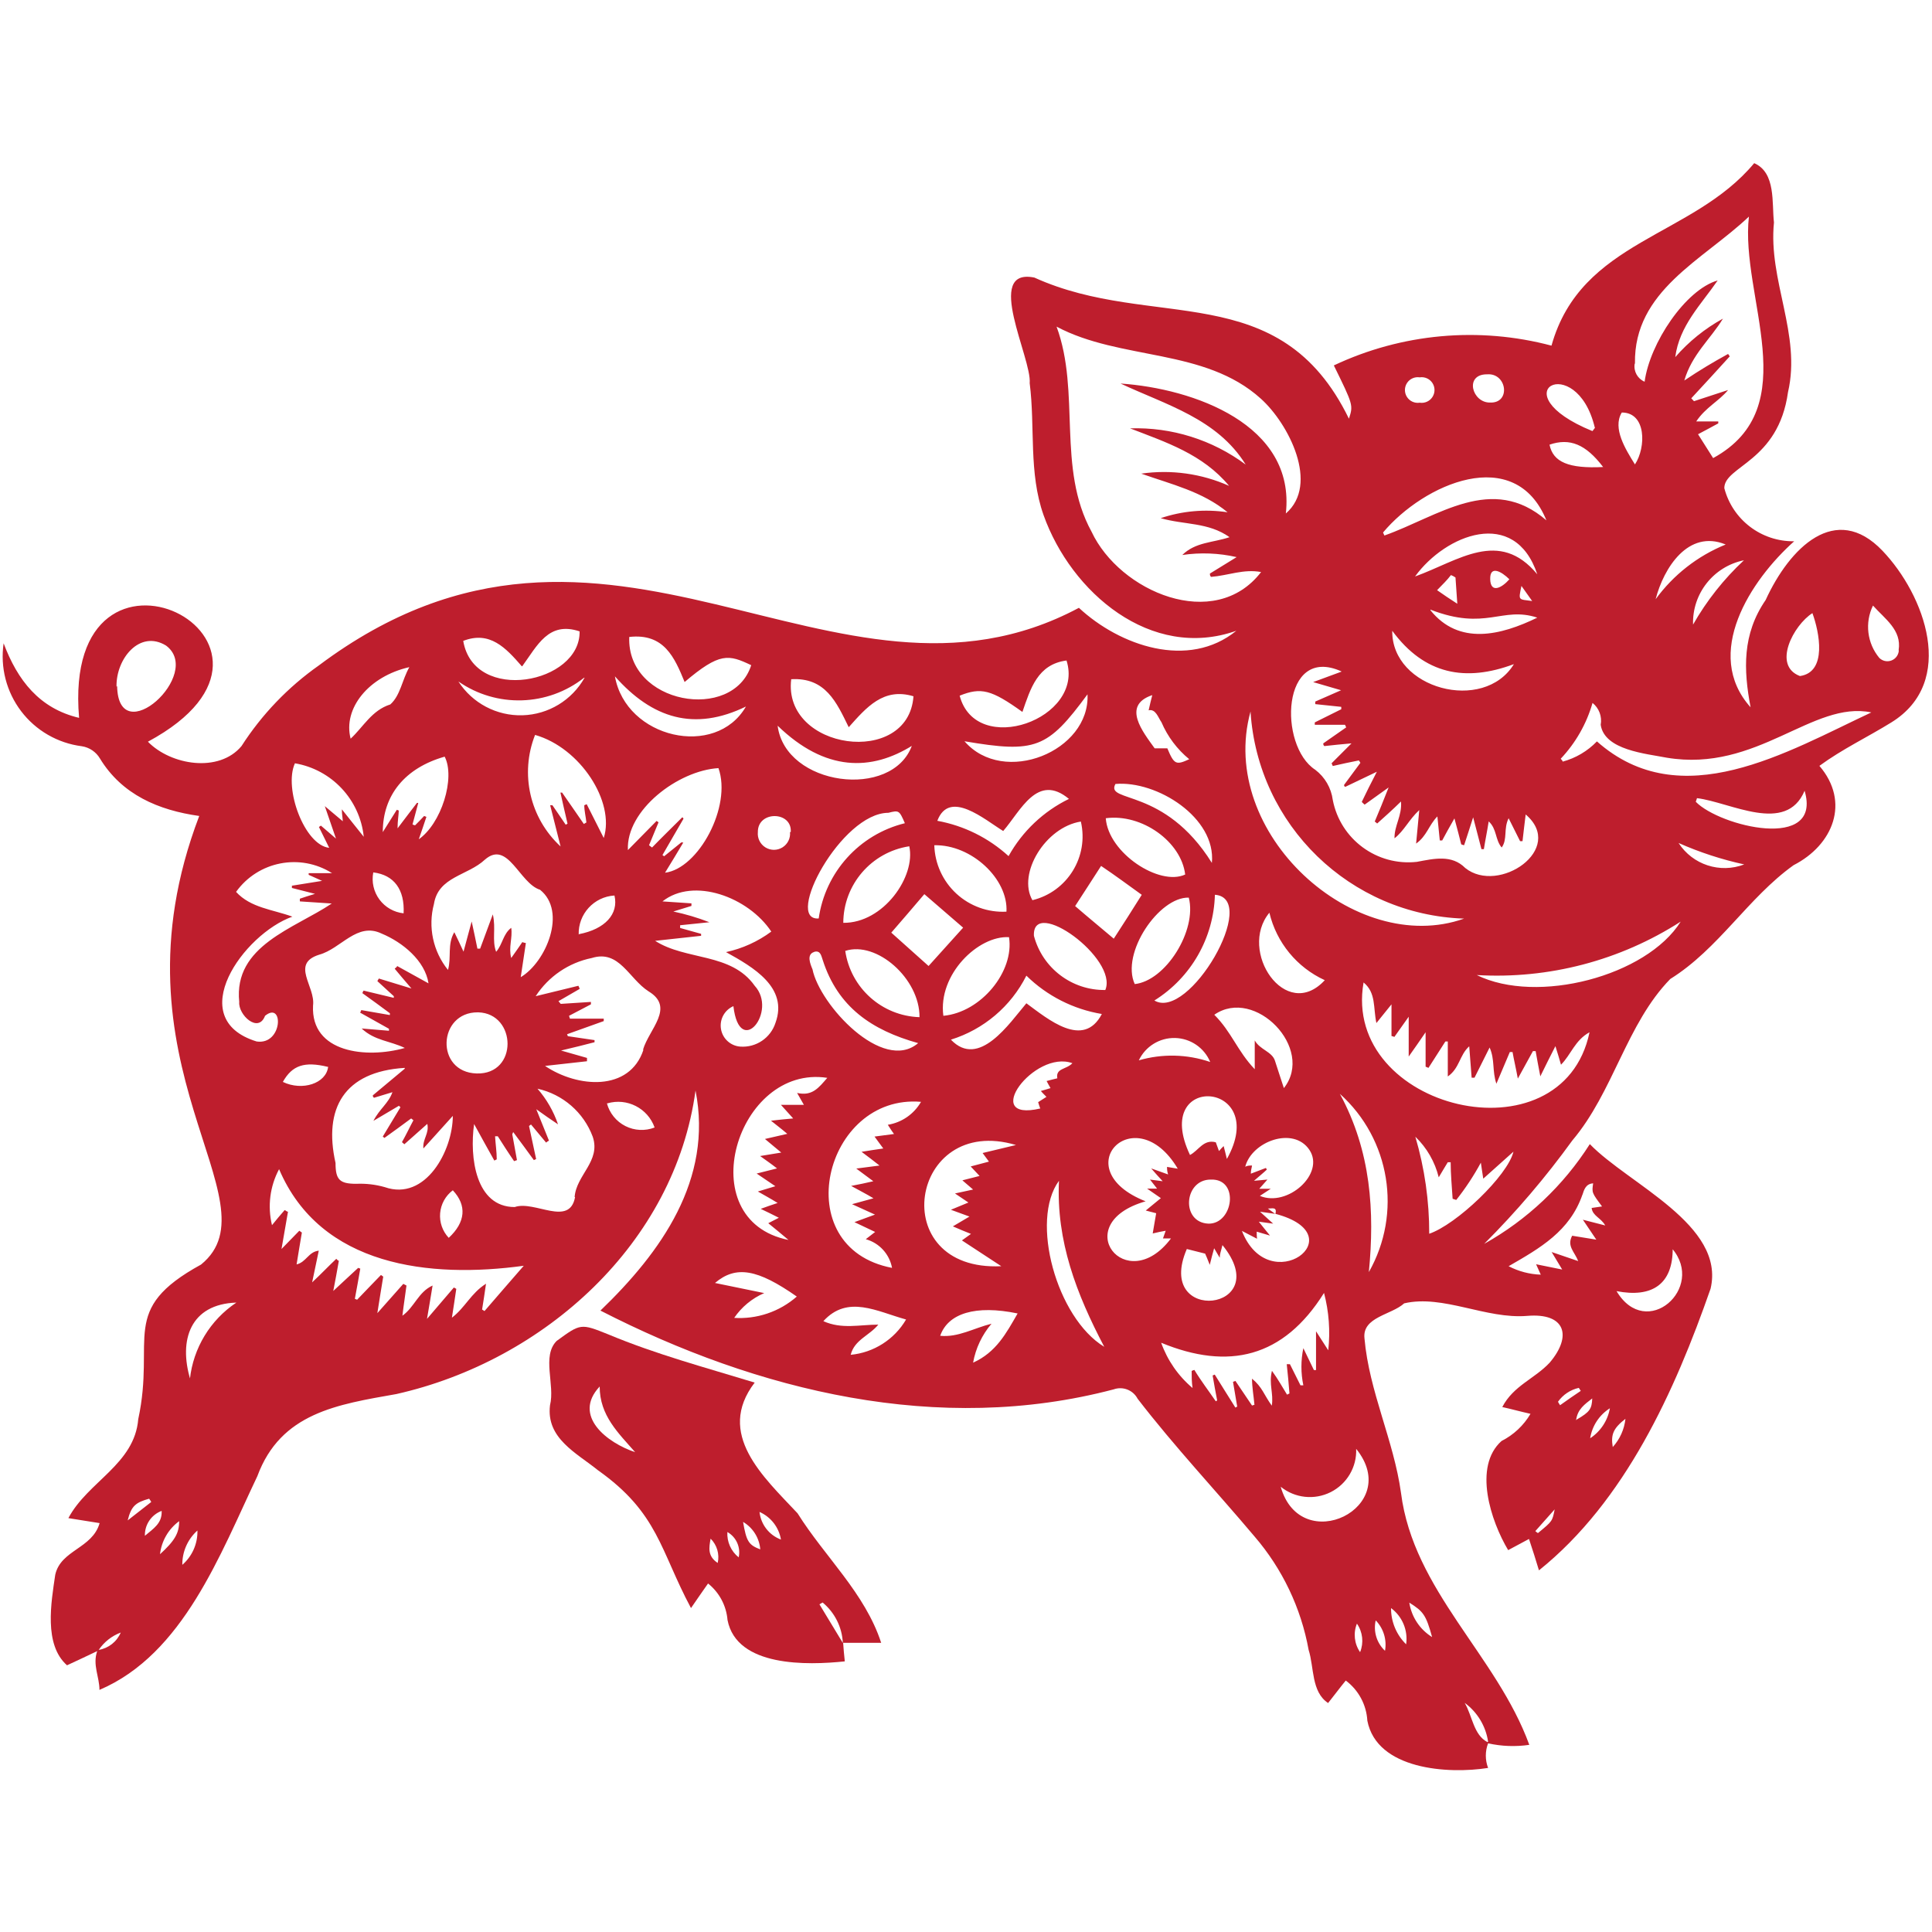
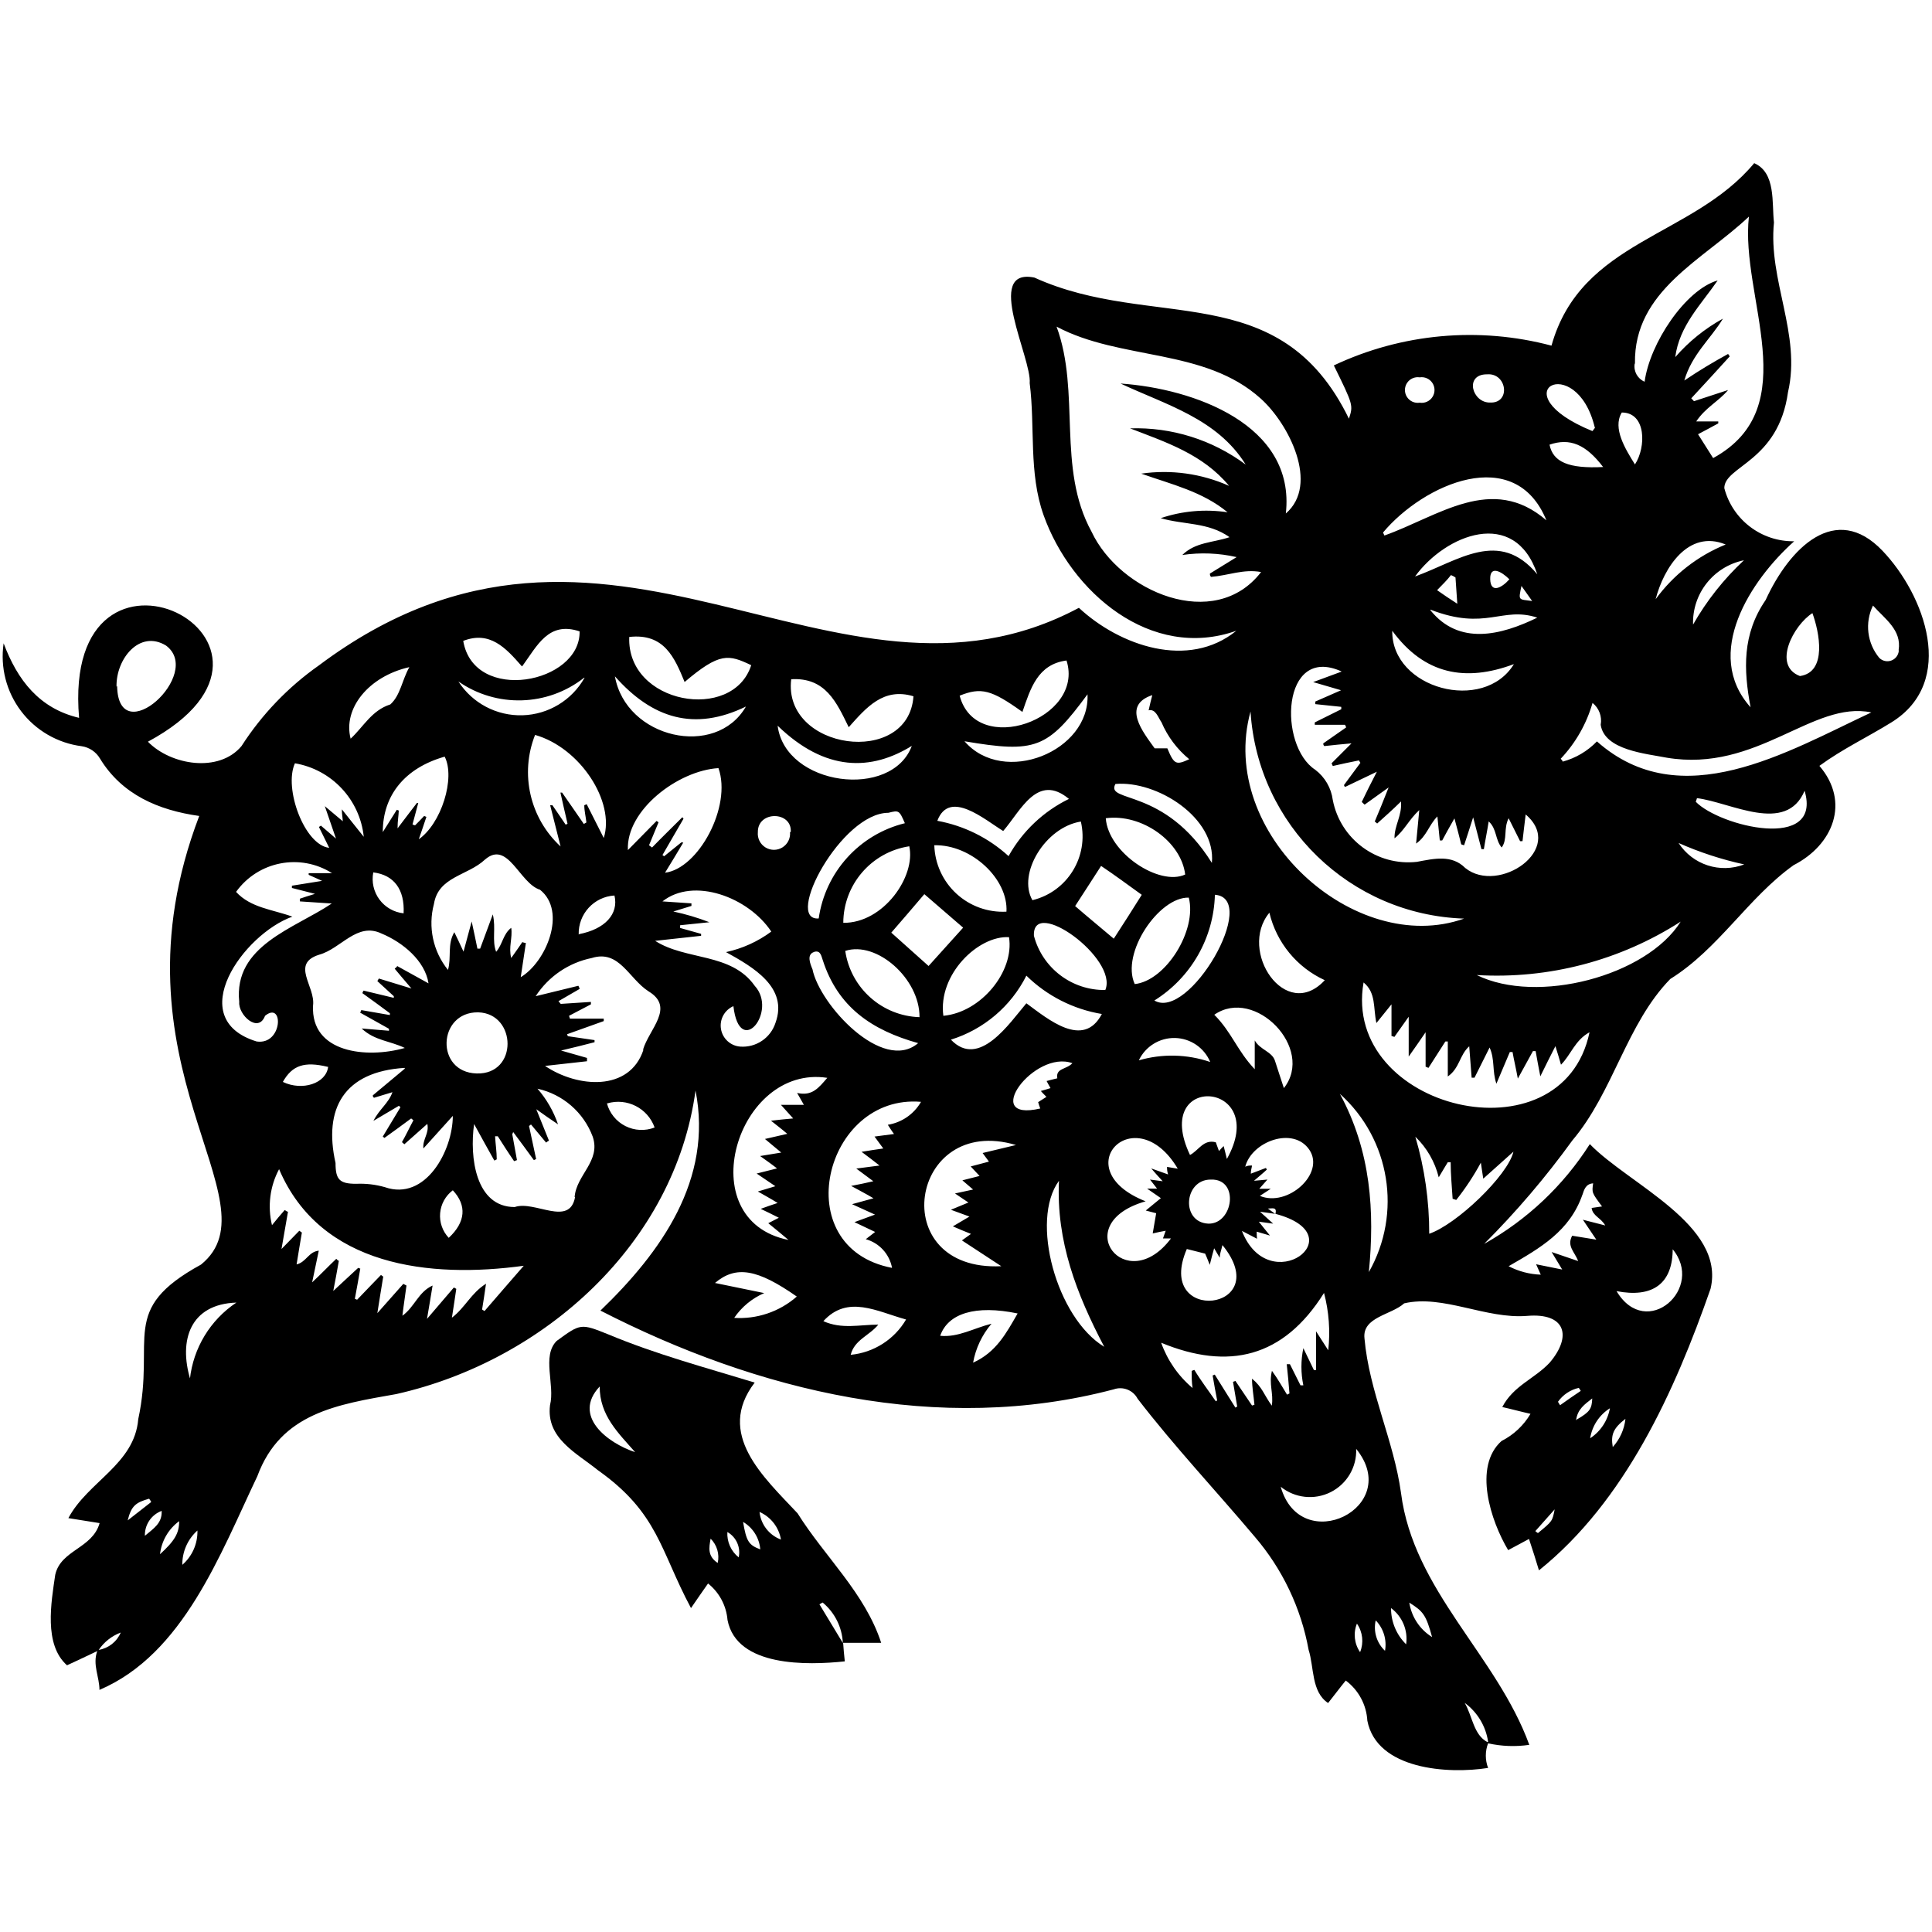
<svg xmlns="http://www.w3.org/2000/svg" id="Layer_1" data-name="Layer 1" viewBox="0 0 128 128">
  <defs>
-     <style>.cls-1{fill:#be1e2d;}</style>
+     <style>.cls-1{fill:#000;}</style>
  </defs>
  <path class="cls-1" d="M124.72,36.49c-3.11-3.26-6.16-.19-7.74,3.26-1.56,2.27-1.47,4.61-1,7.11-3.18-3.55,0-8.42,2.89-11a4.71,4.71,0,0,1-4.63-3.52c0-1.47,3.58-1.74,4.22-6.36.89-3.83-1.32-7.4-.93-11.24-.15-1.29.14-3.3-1.31-3.93-4.1,4.93-11.47,5.08-13.43,12.09a21.1,21.1,0,0,0-14.42,1.31c1.29,2.63,1.29,2.63,1,3.53-4.6-9.45-13-5.79-20.84-9.35-3.37-.68-.16,5.35-.31,7,.37,2.9-.08,5.93.92,8.74,1.82,5.11,7.11,9.66,12.77,7.66-3.17,2.58-7.72,1-10.43-1.52C55.23,48.94,40.32,29.7,21.12,44.09A19.29,19.29,0,0,0,16,49.43c-1.49,1.79-4.68,1.27-6.2-.29,12.28-6.62-5.77-15.68-4.56-1.58-2.63-.62-4.08-2.49-5-4.94a6,6,0,0,0,5.18,6.82,1.69,1.69,0,0,1,1.2.81c1.46,2.4,3.88,3.43,6.58,3.81-6.31,16.54,5.27,25.53.12,29.72-5.48,3-3,4.85-4.16,10.24-.25,3-3.34,4.13-4.63,6.56l2.07.33c-.48,1.69-2.57,1.77-2.94,3.42-.27,1.84-.77,4.63.78,6,.66-.31,1.32-.61,2-.94-.32.91.15,1.71.15,2.57,5.56-2.37,8-9,10.46-14.16,1.55-4.2,5.31-4.75,9.21-5.44,9.82-2.21,18.45-10,19.82-20.11,1.17,5.9-2.29,10.72-6.3,14.58,10.43,5.35,22.43,8.27,34,5.22a1.3,1.3,0,0,1,1.59.62c2.44,3.17,5.18,6.08,7.75,9.13a15.86,15.86,0,0,1,3.58,7.51c.37,1.16.17,2.78,1.29,3.52.4-.5.77-1,1.17-1.49A3.57,3.57,0,0,1,90.59,114c.63,3.25,5.36,3.55,8,3.13a2.28,2.28,0,0,1,0-1.63,7.52,7.52,0,0,0,2.73.1c-2.16-5.93-7.68-10.22-8.5-16.69-.48-3.48-2.11-6.71-2.42-10.24-.16-1.42,1.79-1.55,2.63-2.32,2.58-.6,5.42,1.06,8.16.83,2.5-.21,3,1.31,1.48,3.1-1,1.07-2.4,1.52-3.14,2.94.63.14,1.16.29,1.87.45a4.68,4.68,0,0,1-1.92,1.8c-1.9,1.7-.71,5.31.44,7.23l1.38-.74c.24.72.45,1.38.66,2.08,5.71-4.58,9-11.87,11.37-18.66,1-4.23-5.43-6.92-8-9.58a19.66,19.66,0,0,1-7,6.61,56.44,56.44,0,0,0,5.84-6.85c2.72-3.21,3.59-7.73,6.49-10.7,3.21-2,5.15-5.38,8.17-7.54,2.62-1.34,3.77-4.18,1.71-6.58,1.53-1.12,3.17-1.89,4.77-2.88C129.66,45.17,127.51,39.41,124.72,36.49Zm-117,9C7.68,43.65,9.25,41.7,11,42.77,13.52,44.65,7.84,49.8,7.76,45.46Zm90.83,69.93c-.92-.47-1-1.73-1.51-2.6A3.89,3.89,0,0,1,98.59,115.39Zm3.34-13.85a1.26,1.26,0,0,1-.17-.13L103,100C102.85,100.78,102.85,100.78,101.93,101.54Zm1.47-8.47c-.05-.08-.1-.15-.14-.23a2.31,2.31,0,0,1,1.38-.92l.13.2C104.32,92.42,103.85,92.75,103.4,93.07Zm1.06,1c.09-.74.57-1.06,1.07-1.45C105.46,93.34,105.34,93.54,104.46,94.05Zm6.36-11.38c2.24,2.61-1.71,6.13-3.68,2.82C109.45,86,110.85,85.09,110.82,82.67ZM107.69,94a3.31,3.31,0,0,1-.84,1.87C106.71,95.05,106.88,94.63,107.69,94Zm-2.34,1.3a2.89,2.89,0,0,1,1.31-2A3,3,0,0,1,105.35,95.29Zm-.51-16.14c.11-.34.22-.73.71-.76-.09.62-.09.62.59,1.53l-.69.1c.06.53.63.66.9,1.16l-1.48-.38.89,1.32-1.6-.26c-.37.69.16,1.06.4,1.68l-1.76-.6.7,1.16-1.73-.35c.11.26.2.43.31.69a5,5,0,0,1-2.13-.56C102.05,82.68,104,81.57,104.84,79.15Zm15.24-38.53c.45,1.23,1,3.9-.83,4.16C117.4,44.09,118.83,41.41,120.08,40.62Zm-7.91.76a4.21,4.21,0,0,1,3.37-4.27A18,18,0,0,0,112.17,41.38Zm2.15-5.31a10.74,10.74,0,0,0-4.63,3.62C110.22,37.64,111.84,35.06,114.32,36.07Zm-6-12c-.08-4.83,4.5-6.84,7.55-9.73-.6,5.32,3.79,12.63-2.37,16l-1-1.58c.49-.25.92-.5,1.34-.72,0,0,0-.1,0-.13h-1.46c.63-.94,1.5-1.34,2.11-2.08l-2.26.74c-.06-.06-.11-.13-.18-.19.86-.92,1.71-1.86,2.55-2.78l-.11-.16c-1.05.58-1.84,1.05-2.9,1.76.5-1.73,1.75-2.76,2.56-4.1a11.59,11.59,0,0,0-3.16,2.55c.27-2.08,1.71-3.48,2.81-5.08-2.13.61-4.5,4.16-4.84,6.71A1.1,1.1,0,0,1,108.3,24.11Zm-.87,3.25c1.62,0,1.62,2.29.87,3.44C107.67,29.73,106.84,28.38,107.43,27.36Zm-1.77,1c-.07.08-.11.16-.18.23C99.24,26,104.43,23.19,105.66,28.33Zm.55,2.61c-2.31.12-3.34-.33-3.57-1.48C104,29,105.06,29.43,106.21,30.94Zm-7.7-6.14c1.31-.1,1.58,1.92.2,1.87C97.53,26.7,97,24.8,98.51,24.8ZM94.06,25a.85.85,0,1,1,0,1.68A.85.85,0,1,1,94.06,25Zm8.4,9.48c-3.61-3.13-7.16-.27-10.74,1a2,2,0,0,1-.09-.2C94.32,32.07,100.38,29.36,102.46,34.49Zm-8.7,3.7c2-2.75,6.59-4.62,8.09-.13C99.32,35,96.64,37.15,93.76,38.19Zm7.75,1.64c-.92-.13-.92,0-.71-1ZM100,38.38c-.51.58-1.24.95-1.27,0S99.48,37.86,100,38.38ZM96.55,40c-.54-.35-.86-.56-1.34-.9.38-.39.66-.66.92-1a1.46,1.46,0,0,1,.3.16C96.47,38.85,96.5,39.31,96.55,40Zm-1.78.39c3.68,1.43,4.73-.24,7.08.53C99.43,42.1,96.66,42.78,94.77,40.43ZM100.3,44c-2,3.27-8.11,1.64-8.06-2.21C94.37,44.69,97.09,45.2,100.3,44Zm-11.43.5L87,45.19l1.85.54-1.71.75c0,.06,0,.11,0,.17l1.72.18a.76.76,0,0,1,0,.16l-1.75.87a.76.76,0,0,0,0,.16h2a1.3,1.3,0,0,1,.08.17c-.5.35-1,.7-1.52,1.06,0,.06,0,.11.07.18.58-.07,1.16-.12,1.8-.18l-1.32,1.32.08.18c.58-.13,1.15-.26,1.73-.37l.1.16L89.05,52c0,.05,0,.1.08.13l2.09-1c-.4.77-.71,1.39-1,2,.06.07.13.12.19.18L92,52.17c-.35.89-.63,1.58-.92,2.26a1,1,0,0,1,.16.13c.49-.44,1-.89,1.58-1.46.08.94-.45,1.6-.43,2.44.64-.5.95-1.23,1.64-1.87-.08.82-.13,1.43-.21,2.22.71-.5.84-1.22,1.41-1.8l.16,1.59.16,0c.23-.42.45-.84.81-1.46.19.7.32,1.2.45,1.72A1.25,1.25,0,0,0,97,56c.18-.55.36-1.09.6-1.85.22.85.39,1.48.55,2.11h.16c.09-.58.21-1.14.32-1.84.55.5.42,1.21.86,1.73.4-.55.11-1.24.46-1.94.28.57.52,1.05.76,1.52l.16,0c.07-.58.13-1.16.21-1.77,2.68,2.29-1.79,5.32-4,3.55-.9-.91-2.08-.62-3.21-.41A5.1,5.1,0,0,1,88.3,53a3,3,0,0,0-1.16-2C84.68,49.41,84.89,42.69,88.87,44.48ZM83.26,81.6l.88.26c-.32-.4-.5-.61-.74-.92l.95.13-.87-.79,1,.14L84,80.07c.29,0,.62-.13.5.35,5.38,1.42-.43,5.71-2.22,1.13l1,.52A3.78,3.78,0,0,1,83.26,81.6Zm.21-2.37.72-.47h-.76l.54-.61-.89.08c.39-.34.63-.53.85-.74a.6.6,0,0,0-.06-.11l-1,.38c0-.24.06-.38.08-.54-.16,0-.31,0-.45.08.43-1.68,3.19-2.7,4.25-1.12S85.3,80,83.47,79.23Zm.63-18.76a6.59,6.59,0,0,0,3.67,4.47C85.18,67.75,82,63,84.1,60.47ZM82.85,47.14A14.66,14.66,0,0,0,97,60.86C89.77,63.43,80.63,55.2,82.85,47.14ZM72.32,35.23C70,31,71.61,26,70,21.64c4.25,2.26,9.8,1.4,13.53,4.77,1.85,1.66,3.9,5.68,1.66,7.61.66-5.9-6.13-8.28-10.95-8.61,3,1.41,6.4,2.32,8.29,5.37a12.16,12.16,0,0,0-7.66-2.4c2.38.92,4.82,1.71,6.56,3.81a10.58,10.58,0,0,0-5.82-.81c2,.71,4.05,1.18,5.72,2.56a9.43,9.43,0,0,0-4.43.39c1.55.45,3.16.26,4.56,1.26-1.11.37-2.26.32-3.13,1.18a9.75,9.75,0,0,1,3.6.14L80.16,38c0,.08,0,.16.08.22,1.13-.09,2.16-.54,3.31-.32C80.47,41.9,74.18,39.2,72.32,35.23ZM85.06,72.09c-.19-.6-.4-1.2-.59-1.81s-1-.73-1.34-1.35v1.91c-1.16-1.22-1.53-2.46-2.68-3.61C83.14,65.36,87.13,69.47,85.06,72.09Zm-4.88-1.73a7.85,7.85,0,0,0-4.73-.11A2.59,2.59,0,0,1,80.18,70.36Zm-5-5.16c-.94-2.05,1.61-5.79,3.58-5.73C79.32,61.65,77.22,65,75.16,65.2Zm4.66,17.85c.07.15.15.34.31.75.11-.46.18-.7.29-1.1l.37.63c0-.26.08-.41.18-.84,3.58,4.4-4.54,5.31-2.36.26C79,82.84,79.4,82.94,79.82,83.05Zm.39-4.9c1.9-.06,1.48,2.94-.16,2.92C78.22,81,78.43,78.15,80.21,78.15Zm1.06-1.34c-.09-.4-.16-.63-.22-.88-.12.12-.2.2-.31.33-.08-.22-.14-.4-.21-.58-.82-.22-1.14.55-1.71.84C76.22,71,84.22,71.59,81.27,76.81Zm-4.8-10.53a8.53,8.53,0,0,0,4-7C83.5,59.51,78.76,67.68,76.47,66.28Zm-.15-20.22c-.08.33-.16.61-.24,1,.47-.11.63.48.85.79a6.45,6.45,0,0,0,1.84,2.45c-.87.4-1,.36-1.45-.72H76.5C75.72,48.49,74.31,46.75,76.32,46.06ZM73.9,51.94c2.74-.24,6.68,2.23,6.39,5.23C77.14,52.12,73.21,53.22,73.9,51.94Zm4.62,6c-1.7.79-5.09-1.42-5.26-3.73C75.66,53.89,78.26,55.77,78.52,57.93Zm-2.88,1.35c-.59.94-1.19,1.89-1.85,2.9-.84-.71-1.68-1.4-2.56-2.16.56-.87,1.12-1.72,1.72-2.66C73.89,58,74.72,58.62,75.64,59.28ZM68,64.64a9.32,9.32,0,0,0,5,2.54c-1.22,2.34-3.58.33-5-.71-1.13,1.33-3.14,4.36-5,2.41A8.38,8.38,0,0,0,68,64.64ZM62.5,67.3c-.37-2.75,2.32-5.33,4.35-5.21C67.21,64.36,65,67.07,62.5,67.3Zm9.11-12.87a4.35,4.35,0,0,1-3.21,5.21C67.39,57.88,69.26,54.8,71.61,54.43ZM72.05,46c.18,3.77-5.55,6.11-8.15,3.11C68.61,49.91,69.4,49.6,72.05,46Zm-4.31,1.16c.53-1.53,1-3.15,2.92-3.4,1.23,3.88-6,6.45-7.08,2.33C65,45.52,65.68,45.69,67.74,47.17Zm-1.27,7.89c1.16-1.34,2.26-3.86,4.35-2.12a9.18,9.18,0,0,0-4,3.79,9.54,9.54,0,0,0-4.72-2.34C62.9,52.27,65.23,54.3,66.47,55.06Zm.21,5.35A4.54,4.54,0,0,1,61.9,56C64.35,55.94,66.81,58.23,66.68,60.41Zm-2.87,1.06L61.52,64c-.83-.73-1.63-1.47-2.47-2.21.71-.82,1.42-1.64,2.19-2.55Zm-9.57-.61c-2.32.18,1.5-7,4.62-7,.7-.18.72-.16,1.09.69A7.6,7.6,0,0,0,54.24,60.86Zm6-4.79c.45,2-1.71,5.11-4.37,5.08A5.15,5.15,0,0,1,60.23,56.07Zm-6.29,7c.42-.11.46.28.56.55,1,3.11,3.24,4.64,6.32,5.5-2.35,2-6.53-2.55-7-4.89C53.68,63.86,53.42,63.23,53.94,63.07ZM56,63c2.08-.68,4.94,1.84,4.92,4.39A5.14,5.14,0,0,1,56,63ZM52.42,45c2.27-.13,3,1.52,3.81,3.18,1.17-1.31,2.3-2.65,4.29-2.05C60.19,50.85,51.84,49.7,52.42,45Zm8,4.39c-1.31,3.61-8.39,2.69-8.9-1.31C54.68,51.14,57.73,51.1,60.47,49.38Zm-8.08,5.74a1.07,1.07,0,1,1-2.13,0C50.19,53.7,52.48,53.73,52.39,55.12Zm-7-9.93c2.35-2,2.93-1.84,4.43-1.13-1.21,3.8-8.26,2.59-8.08-1.87C44,41.94,44.69,43.56,45.36,45.19Zm4.08,1.61c-2,3.47-7.95,2.11-8.68-2C43.21,47.6,46,48.48,49.44,46.8Zm-4.28,9L44,56.73l-.11-.08c.47-.8.92-1.61,1.39-2.4,0,0,0-.07-.08-.1-.66.66-1.34,1.32-2,2L43,56c.21-.5.42-1,.63-1.52l-.13-.09-1.9,1.93c-.13-2.64,3.32-5.27,6-5.43.9,2.54-1.33,6.66-3.54,6.93.42-.69.81-1.32,1.21-2Zm-6.8,6.11a2.52,2.52,0,0,1,2.37-2.59C41,60.56,40.08,61.56,38.36,61.89ZM40,55.52l-1.13-2.24-.16.07c0,.38.1.75.14,1.14l-.17.1c-.49-.7-.95-1.39-1.44-2.08l-.11,0c.16.69.3,1.37.47,2.06l-.12.07c-.29-.44-.59-.86-.88-1.29l-.15,0,.69,2.73a6.7,6.7,0,0,1-1.69-7.39C38.44,49.54,40.76,53.12,40,55.52Zm-5.39,6.89c-.22.32-.43.63-.74,1.06-.19-.72.1-1.33,0-2-.55.42-.56,1.08-1,1.59-.29-.77,0-1.55-.22-2.48l-.84,2.27h-.18c-.11-.53-.22-1.08-.38-1.8-.2.72-.34,1.27-.54,2-.24-.52-.4-.86-.61-1.29-.48.81-.18,1.66-.42,2.5a4.93,4.93,0,0,1-.93-4.37c.29-1.82,2.24-1.87,3.38-2.94,1.52-1.32,2.28,1.57,3.65,2,1.8,1.44.4,4.79-1.28,5.79.12-.79.23-1.51.34-2.26A1.29,1.29,0,0,1,34.58,62.41ZM20.74,66.62c.17-1.27-1.51-2.77.41-3.37,1.45-.4,2.5-2.18,4.13-1.4,1.4.58,2.88,1.8,3.11,3.3L26.31,64c0,.07-.11.12-.16.18.32.39.64.76,1.11,1.31l-2.16-.66L25,65l1.09,1a.54.54,0,0,1,0,.11l-2-.48a.44.44,0,0,0-.08.17c.61.44,1.21.87,1.82,1.33l0,.12-1.9-.33c0,.06-.05.11-.07.17l1.91,1.07s0,.08,0,.13l-1.81-.15c.86.81,1.89.82,2.86,1.29C24.29,70.15,20.58,69.76,20.74,66.62Zm1,4.06c-.13,1.1-1.71,1.62-3,1C19.36,70.57,20.18,70.31,21.71,70.68Zm3-12.88c1.37.17,2.08,1.14,2,2.71A2.29,2.29,0,0,1,24.73,57.8Zm2.08,13L24.7,72.57c0,.05,0,.1.08.16L26,72.36c-.26.74-.86,1.11-1.26,1.9l1.69-1,.1.1L25.36,75.3l.11.09c.6-.43,1.18-.85,1.77-1.29l.15.12c-.26.48-.5,1-.76,1.45l.16.14,1.52-1.35c.14.63-.32,1-.26,1.63L30,73.93c0,2.29-1.8,5.67-4.51,4.72a5.94,5.94,0,0,0-1.89-.22c-1.11,0-1.37-.28-1.37-1.38C21.42,73.44,22.79,71,26.81,70.75ZM30,78.86c.94,1,.85,2.11-.27,3.15A2.12,2.12,0,0,1,30,78.86Zm1.69-11.79c2.55.08,2.65,4.13-.11,4.05S29,67.05,31.66,67.07Zm2.91-22.93c1-1.37,1.74-3,3.8-2.31.07,3.45-7,4.82-7.71.63C32.45,41.78,33.5,42.91,34.57,44.14Zm4.13.76a4.88,4.88,0,0,1-8.36.25A7,7,0,0,0,38.7,44.9Zm-11,10.75c.19-.56.35-1,.52-1.53l-.15-.06c-.19.21-.4.42-.6.62a.58.58,0,0,1-.17-.06c.13-.47.25-.94.38-1.42a.16.16,0,0,0-.09,0c-.39.5-.76,1-1.28,1.68,0-.52.07-.84.08-1.18l-.13-.05-.93,1.48c0-2.45,1.47-4.25,4.1-5C30.18,51.51,29.26,54.6,27.68,55.65ZM27.12,44.2c-.49.87-.59,1.87-1.26,2.47-1.23.39-1.78,1.48-2.63,2.27C22.71,46.94,24.42,44.81,27.12,44.2Zm-7.58,6.37a5.52,5.52,0,0,1,4.56,4.87c-.52-.66-.92-1.14-1.45-1.82,0,.37.05.52.06.79-.38-.32-.69-.58-1.19-1,.27.79.47,1.38.74,2.15l-1-.86-.13.09.68,1.38C20.18,56,18.78,52.23,19.54,50.57Zm-13,58.74A3.07,3.07,0,0,1,8,108.16,1.93,1.93,0,0,1,6.54,109.31Zm3.35-10a1.13,1.13,0,0,1,.13.2l-1.56,1.22C8.7,99.76,9,99.54,9.89,99.29Zm-.29,2.46a1.71,1.71,0,0,1,1.11-1.67C10.75,100.92,10.18,101.26,9.6,101.75Zm1,1.21a3.16,3.16,0,0,1,1.27-2.2C11.87,101.58,11.58,102.08,10.57,103Zm1.48.74a3,3,0,0,1,1-2.32A2.91,2.91,0,0,1,12.05,103.7Zm.53-12.32c-.79-2.62,0-5,3.05-5.1A7,7,0,0,0,12.58,91.38ZM17,69c-4.89-1.51-.86-7.12,2.37-8.27-1.32-.48-2.76-.58-3.73-1.64A4.72,4.72,0,0,1,22,57.85H20.45a.45.45,0,0,1,0,.11l.89.4-2,.32s0,.1,0,.15l1.53.39c-.45.14-.72.22-1,.32a.58.58,0,0,0,0,.18l2.11.14c-2.47,1.66-6.52,2.78-6.13,6.52-.08.85,1.26,2.11,1.71.92C18.81,66.28,18.74,69.26,17,69ZM32.1,86.86l-.16-.1c.08-.51.16-1,.26-1.71-1,.63-1.38,1.58-2.26,2.25.11-.73.21-1.33.29-1.91l-.16-.09-1.78,2.08c.15-.83.24-1.46.37-2.21-.95.43-1.19,1.42-2,2,.09-.76.19-1.37.27-2l-.21-.11L25,87c.16-1,.27-1.71.39-2.42l-.15-.11c-.53.54-1.05,1.09-1.58,1.64a.94.94,0,0,0-.15-.06c.12-.67.25-1.33.36-2L23.73,84c-.53.48-1.07,1-1.65,1.53.13-.69.26-1.34.37-2-.06,0-.12-.08-.17-.13-.49.46-1,1-1.6,1.56.16-.77.29-1.4.44-2.1-.68.07-.83.76-1.47.91.11-.73.24-1.42.35-2.11l-.17-.12-1.18,1.21c.16-.9.29-1.69.43-2.47-.08,0-.14-.08-.22-.11-.28.32-.57.66-.84,1a5.25,5.25,0,0,1,.47-3.71c2.75,6.46,10,7.25,16.21,6.4C33.79,84.91,32.94,85.88,32.1,86.86Zm6-7.55c-.37,2-2.68.2-4,.66-2.59,0-3-3.29-2.69-5.5.52.94.92,1.68,1.34,2.42l.16-.08c0-.51-.08-1-.11-1.53l.18,0c.35.55.7,1.1,1.08,1.65l.19-.07c-.1-.56-.21-1.14-.31-1.71A.91.91,0,0,1,34,75c.45.61.92,1.23,1.37,1.86l.15-.07c-.16-.72-.31-1.47-.47-2.19l.13-.1q.51.62,1,1.2a.8.8,0,0,1,.19-.13c-.24-.62-.5-1.21-.84-2.08.55.4.94.66,1.44,1a7.07,7.07,0,0,0-1.36-2.36,5.07,5.07,0,0,1,3.66,3.18C39.82,76.93,38.18,77.84,38.07,79.31Zm2.14-6.21a2.56,2.56,0,0,1,3.13,1.6A2.38,2.38,0,0,1,40.21,73.1Zm2.39-3.55c-.92,2.79-4.37,2.52-6.52,1.07l2.78-.31c0-.08,0-.14,0-.22l-1.72-.49c.87-.21,1.55-.37,2.22-.55v-.14l-1.77-.26-.05-.13L40,67.65c0-.05,0-.11,0-.16H37.76a1.39,1.39,0,0,0-.06-.19l1.45-.76c0-.05,0-.11,0-.16l-2,.13L37,66.33l1.4-.81c0-.06-.05-.13-.08-.21L35.49,66a5.81,5.81,0,0,1,3.72-2.53c1.82-.57,2.45,1.37,3.76,2.21C44.74,66.75,43,68.18,42.6,69.55Zm.8-7.22L46.45,62c0-.05,0-.08,0-.13l-1.39-.39V61.3L47,61.1a15.38,15.38,0,0,0-2.39-.71l1.2-.37v-.17l-1.92-.13c2.06-1.63,5.69-.29,7.21,2a7.83,7.83,0,0,1-3,1.36c1.81,1,4.13,2.34,3.28,4.68a2.28,2.28,0,0,1-2.34,1.58,1.4,1.4,0,0,1-.45-2.68C49,70.18,51.55,67,50,65.31,48.44,63.1,45.45,63.65,43.4,62.33Zm5.2,25a4.64,4.64,0,0,1,2-1.66L47.37,85c1.39-1.18,2.82-.92,5.42.9A5.74,5.74,0,0,1,48.6,87.31ZM53.26,73.2H51.74l.81.9c-.52.05-.92.08-1.47.15.37.3.66.51,1.08.87l-1.48.34,1.08.9-1.4.23c.4.29.71.5,1.12.82l-1.35.34,1.24.84-1.16.35c.45.26.81.45,1.31.76-.44.14-.7.24-1.12.39.47.22.78.38,1.2.59l-.7.36c.46.38.91.74,1.34,1.11-6.55-1.31-3.42-11.66,2.57-10.74-.57.66-1,1.23-2,1C53,72.73,53.1,72.93,53.26,73.2Zm3.1,16.56c.25-1,1.24-1.27,1.83-2-1.24,0-2.42.32-3.64-.23,1.61-1.77,3.55-.64,5.48-.11A4.78,4.78,0,0,1,56.36,89.76Zm2.46-15.24c.1.15.21.34.41.61l-1.29.17c.19.25.33.46.58.79-.46.06-.86.13-1.44.22.45.34.78.58,1.19.91l-1.54.2,1.13.84c-.5.12-.91.2-1.47.31.56.31,1,.53,1.48.82l-1.42.39,1.52.69-1.36.5,1.37.65-.62.48A2.43,2.43,0,0,1,59.1,84c-7-1.34-4.49-11.55,1.92-11A3.11,3.11,0,0,1,58.82,74.52Zm8.49,1.34-2.21.53.42.57-1.21.32.59.63-1.14.29.71.61-1.2.26.89.6L63,80.15l1.23.45-1.1.65c.44.19.79.34,1.2.5l-.6.43,2.61,1.71C58.6,84.26,60.26,73.76,67.31,75.86ZM64.47,90.28a5.47,5.47,0,0,1,1.22-2.58c-1.17.29-2.21.92-3.4.8.52-1.49,2.34-2.06,5.13-1.48C66.66,88.34,66,89.59,64.47,90.28Zm4.45-16.84c-4,.94-.4-3.92,2.13-3-.41.43-1.12.32-1,1,0,0-.42.1-.71.18.08.16.16.29.26.47-.21.06-.4.13-.64.19.12.15.22.23.37.39l-.55.35A4.45,4.45,0,0,0,68.92,73.44Zm1.24,4.79c-.19,4,1.16,7.5,3,11C70,87.31,68.23,80.86,70.16,78.23Zm3.07-12.64A4.82,4.82,0,0,1,68.5,62C68.37,59.36,74.1,63.51,73.23,65.59Zm2.67,14c-5.38-2.12-.69-6.91,2.13-2.16l-.71-.12c0,.15,0,.28.07.5l-1.12-.4c.29.34.47.53.76.85l-.84-.11.47.6H76l.91.63-1,.82.69.18c-.08.43-.14.84-.23,1.34.36-.09.55-.12.86-.18l-.18.51h.53C74.61,86,70.73,81.07,75.9,79.59Zm8.36,13.54c-.54-.75-.62-1.22-1.31-1.79,0,.58.11,1.16.16,1.73l-.16.05-1.1-1.63-.16.06c.1.55.18,1.1.28,1.65,0,0-.07,0-.12.06-.45-.72-.92-1.46-1.37-2.19a.84.84,0,0,1-.14.06q.14.83.3,1.65a.47.47,0,0,0-.09.06c-.47-.69-1-1.38-1.42-2.08a.75.75,0,0,0-.18.07c0,.37,0,.72.06,1.13a7,7,0,0,1-2.08-3c4.46,1.84,8.1,1,10.79-3.3a10.41,10.41,0,0,1,.28,3.8l-.81-1.26v2.57l-.14,0-.7-1.45a6,6,0,0,0,0,2.46l-.19,0c-.23-.47-.47-.94-.7-1.4l-.21,0c.07.65.13,1.29.18,1.94l-.16.08c-.29-.47-.58-1-1-1.58C84.05,91.71,84.39,92.31,84.26,93.13Zm5.85,16.33a2,2,0,0,1-.21-1.89A2,2,0,0,1,90.11,109.46Zm4.77-1a3.27,3.27,0,0,1-1.51-2.28C94.3,106.76,94.48,107,94.88,108.46Zm-1.72.48a3.33,3.33,0,0,1-1-2.4A2.54,2.54,0,0,1,93.16,108.94Zm-2-1.57a2.31,2.31,0,0,1,.6,2A2.12,2.12,0,0,1,91.14,107.37ZM84.85,98.5a3.07,3.07,0,0,0,5-2.51C93,99.88,86.18,103.2,84.85,98.5Zm5.84-14.22c.39-4,.15-8-1.92-11.81A9.54,9.54,0,0,1,90.69,84.28Zm4-2.53a22.58,22.58,0,0,0-.92-6.44A5.59,5.59,0,0,1,95.32,78c.24-.41.42-.7.6-1l.19,0c0,.8.08,1.61.13,2.42l.24.08a17,17,0,0,0,1.63-2.47c.06.44.11.71.16,1.06l2-1.79C99.9,77.88,96.48,81.15,94.66,81.75ZM90.34,65.09c.84.69.63,1.67.85,2.69l1-1.24v2.1a.7.7,0,0,1,.19.06l.95-1.34V70c.42-.59.7-1,1.12-1.61v2.28a1.54,1.54,0,0,1,.19.08L95.76,69l.16,0v2.32c.79-.55.77-1.42,1.42-2,.06.76.11,1.42.16,2.08a1.25,1.25,0,0,0,.19,0c.31-.61.61-1.22,1-2,.36.8.16,1.55.45,2.4.34-.79.62-1.45.89-2.1l.18,0c.09.52.21,1,.35,1.76l1-1.82h.18c.08.46.18,1,.31,1.67.37-.75.64-1.3,1-2,.15.5.26.82.37,1.23.66-.66.92-1.62,1.89-2.15C103.51,77.05,88.87,73.51,90.34,65.09Zm7.5-.49a22.54,22.54,0,0,0,13.51-3.54C109.09,64.67,101.84,66.57,97.84,64.6Zm13.37-8.75a22.56,22.56,0,0,0,4.35,1.42A3.63,3.63,0,0,1,111.21,55.85Zm1.14-2.73.08-.24c2.23.27,5.9,2.43,7.13-.49C120.75,56.43,113.93,54.75,112.35,53.12Zm-6.55-4a4.93,4.93,0,0,1-2.27,1.34c0-.07-.08-.13-.13-.19a9,9,0,0,0,2.11-3.7,1.51,1.51,0,0,1,.54,1.45c.25,1.68,3,1.91,4.38,2.18,6,1,9.66-3.81,13.55-3C118.4,49.81,111.37,54.06,105.8,49.12Zm20-6a.76.76,0,0,1-1.29.47,3.22,3.22,0,0,1-.42-3.47C124.87,41,126,41.73,125.79,43.07Z" />
  <path class="cls-1" d="M52.84,100.26C50.57,97.84,47.4,95,50,91.6c-3.27-1-6.53-1.87-9.69-3.19-1.84-.74-1.84-.73-3.43.43-1,1-.1,2.91-.44,4.26-.27,2.19,1.74,3.15,3.18,4.31,4,2.84,4.11,5.3,6.16,9.13.42-.62.74-1.07,1.13-1.63a3.46,3.46,0,0,1,1.29,2.42c.61,3.13,5.3,3,7.77,2.74-.05-.44-.08-.82-.11-1.23h2.52C57.31,105.55,54.65,103.15,52.84,100.26Zm-13.11-8.4c0,1.93,1.24,3.08,2.35,4.35C40.24,95.6,37.9,93.81,39.73,91.86Zm7.82,11.69c-.68-.45-.58-1-.47-1.61A1.73,1.73,0,0,1,47.55,103.55Zm1.39-.37a2,2,0,0,1-.75-1.68A1.55,1.55,0,0,1,48.94,103.18Zm.29-2.35a2.33,2.33,0,0,1,1.14,1.82C49.6,102.36,49.45,102.12,49.23,100.83Zm1.09-.66A2.44,2.44,0,0,1,51.74,102,2.2,2.2,0,0,1,50.32,100.17Zm4.18,6a3.7,3.7,0,0,1,1.34,2.68l-1.55-2.56Z" />
</svg>
